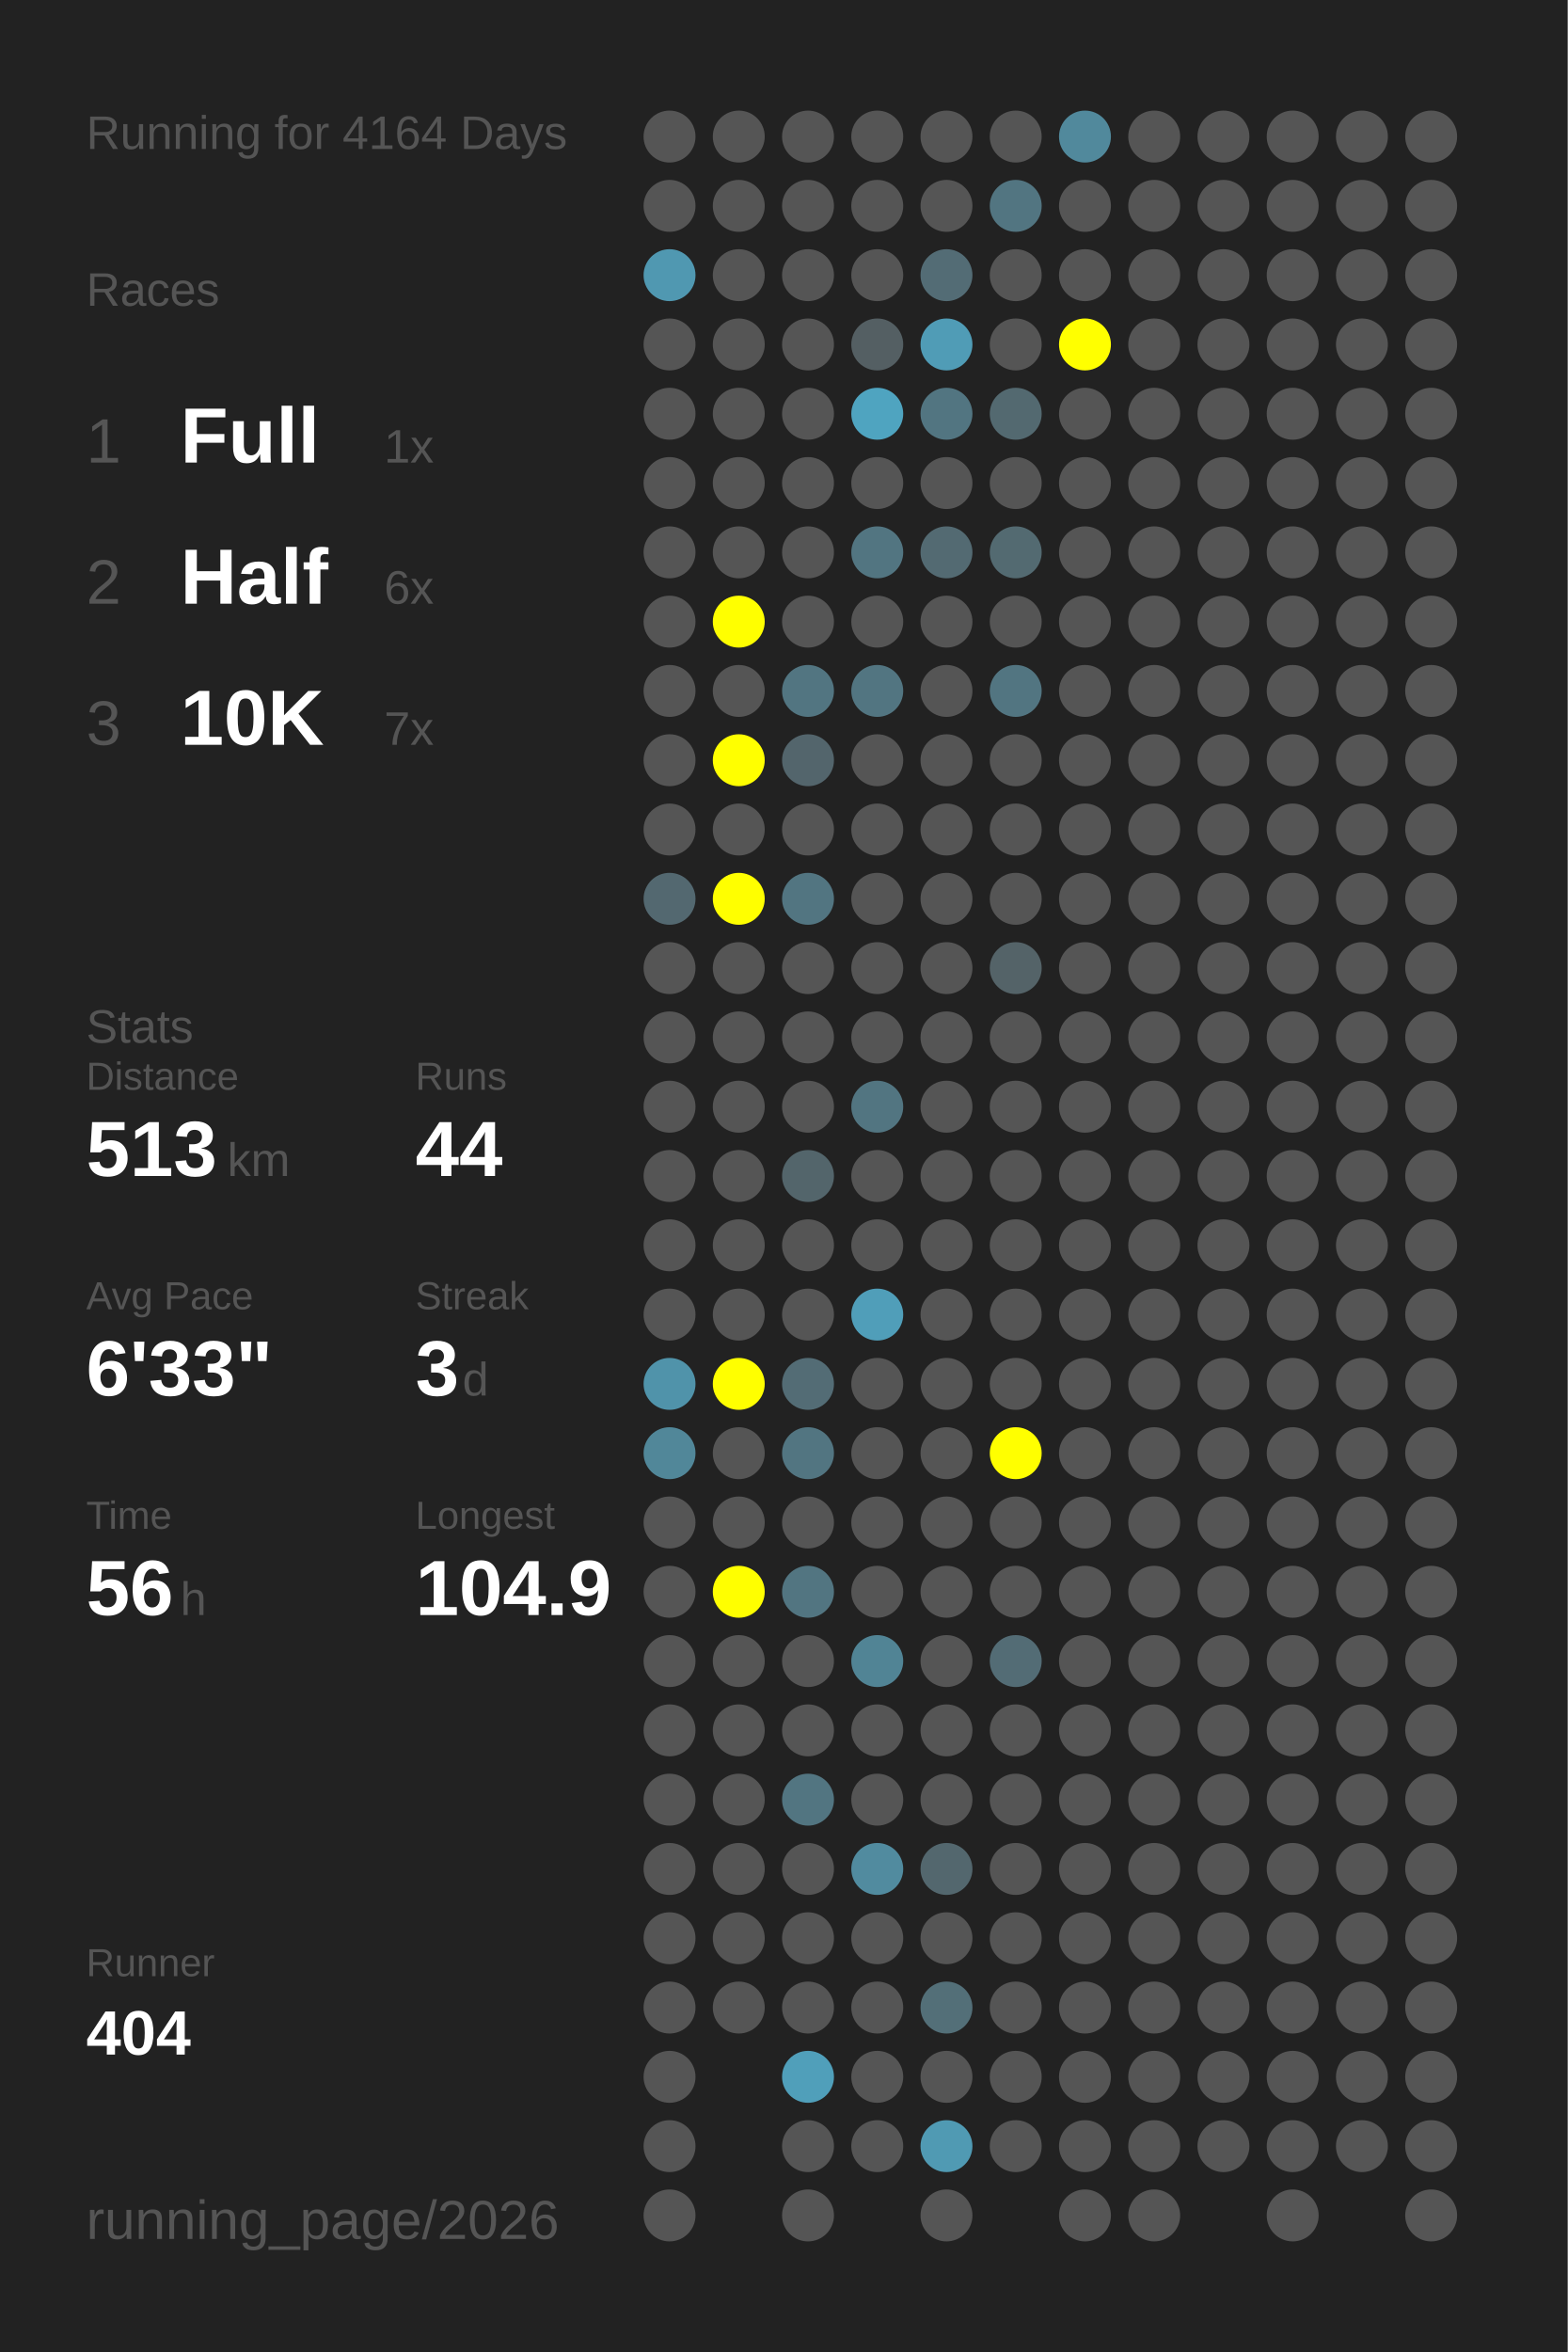
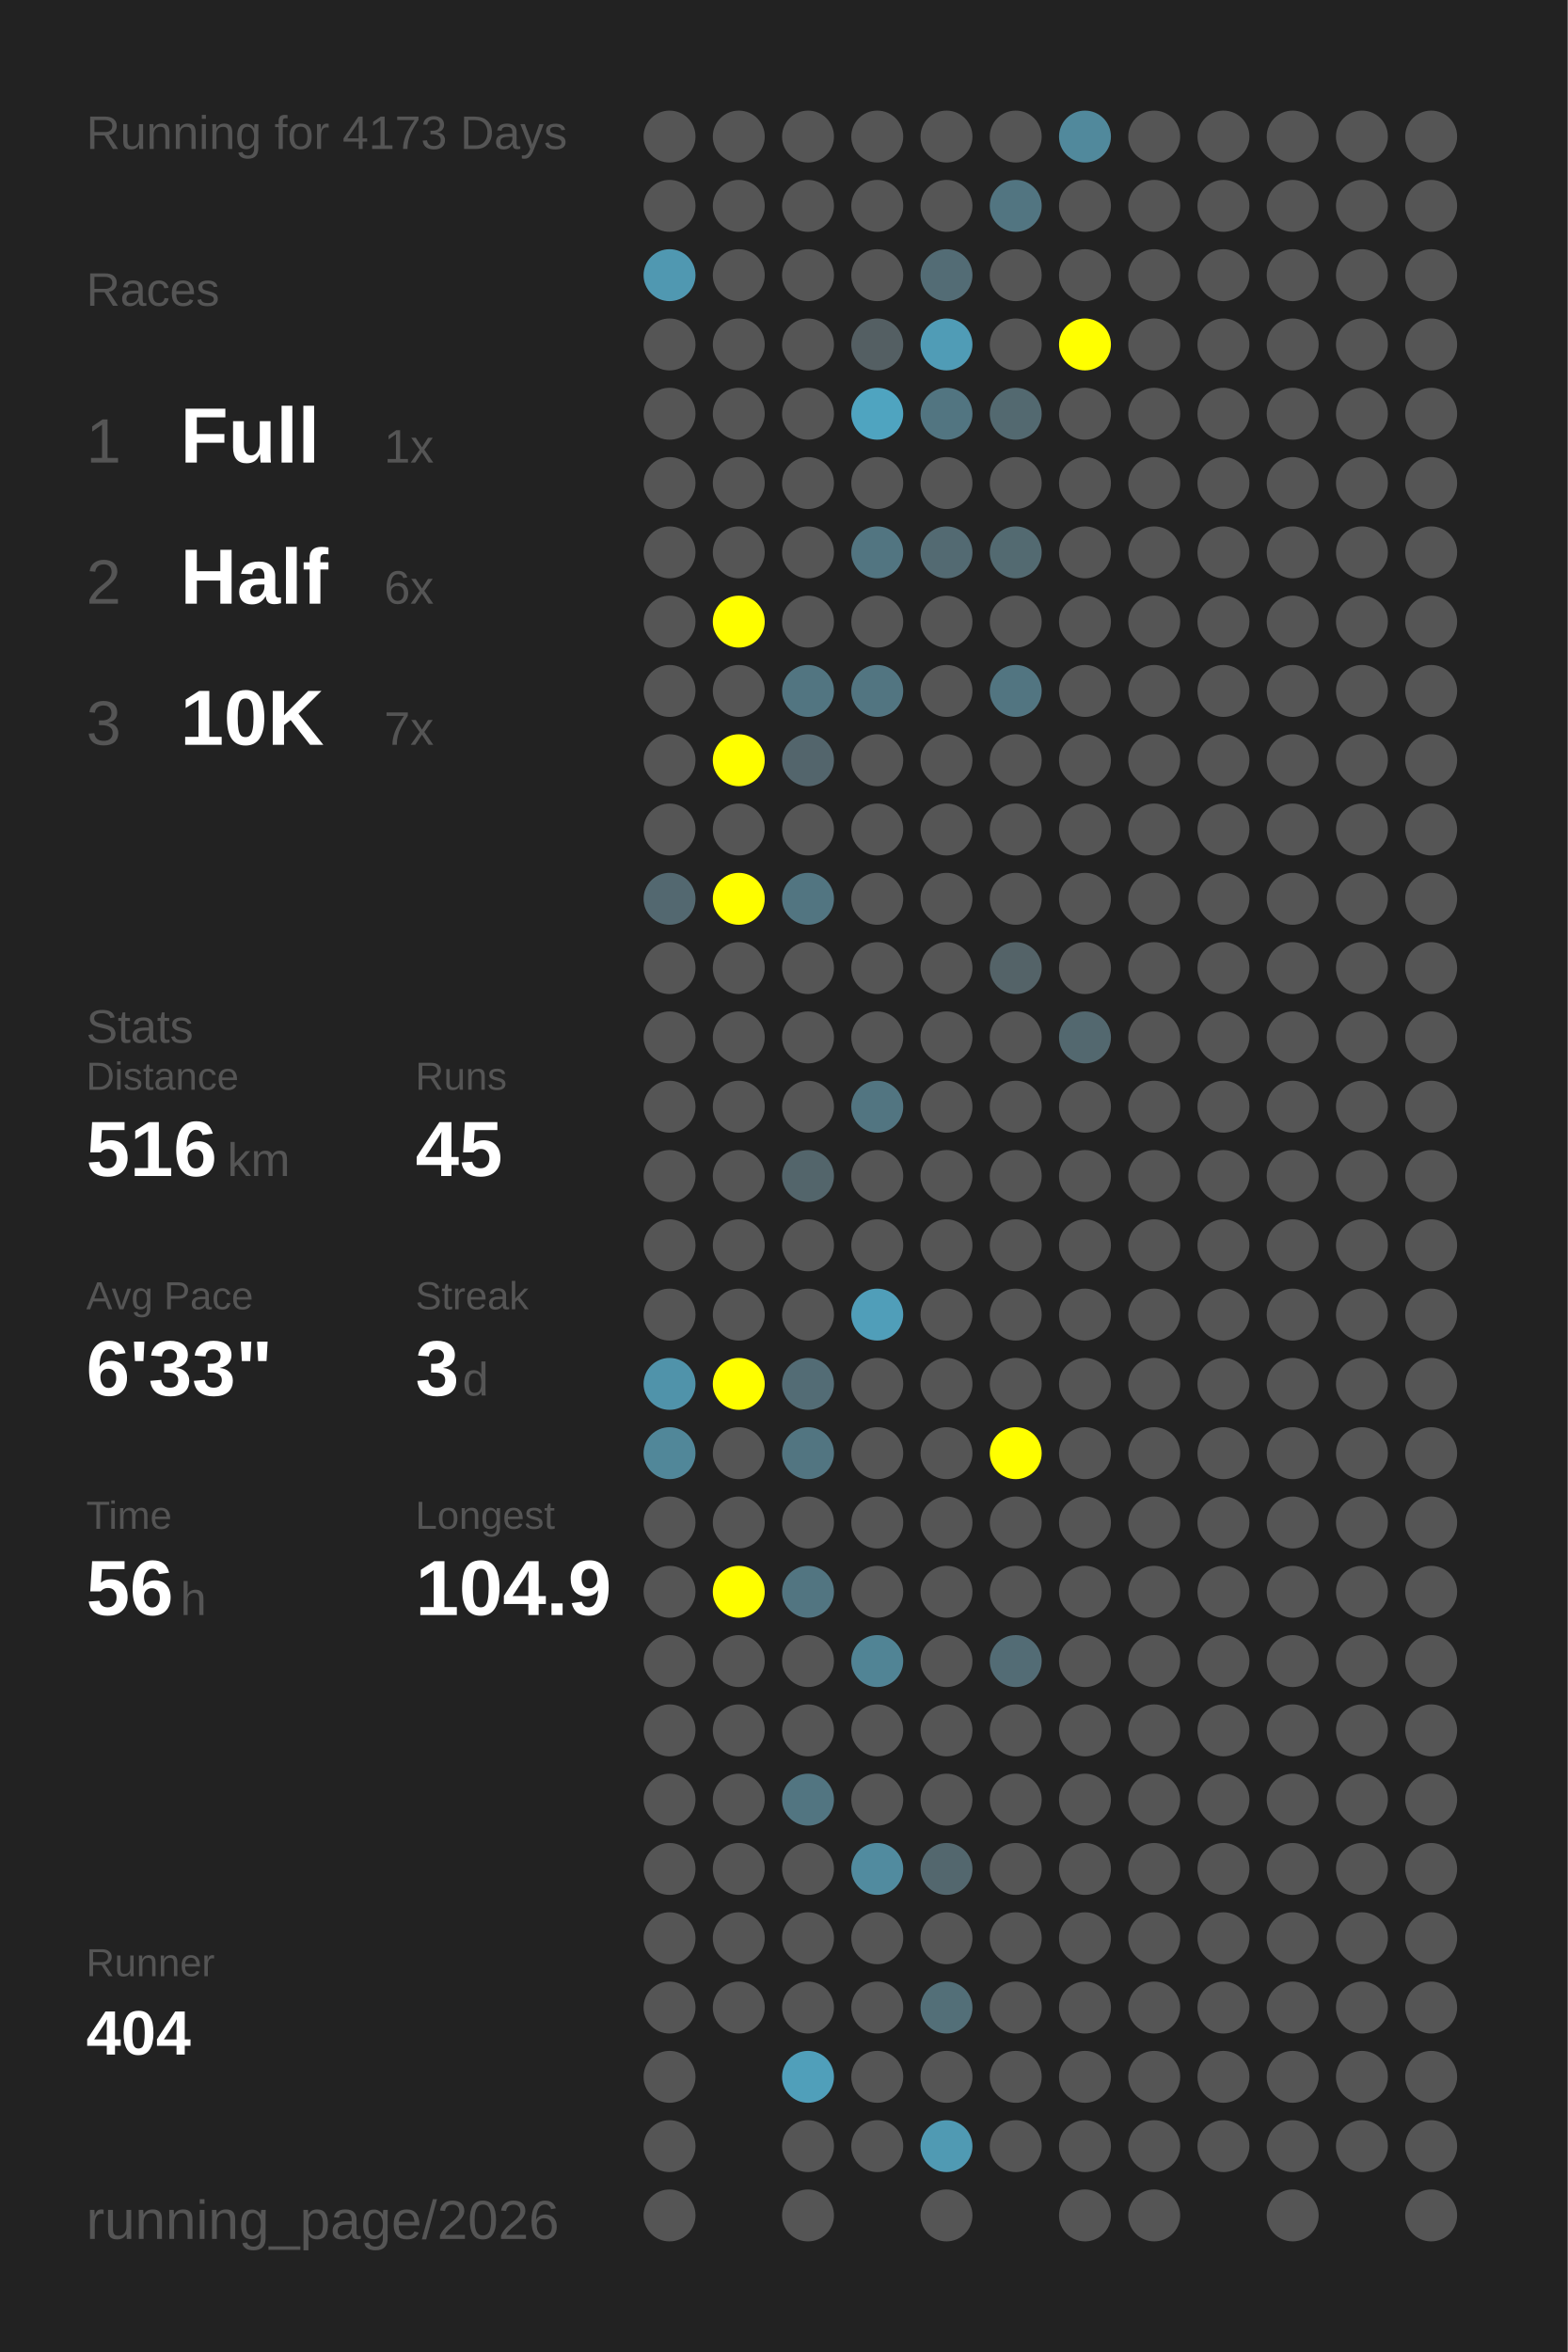
<svg xmlns="http://www.w3.org/2000/svg" baseProfile="full" height="300mm" version="1.1" viewBox="0,0,200,300" width="200mm">
  <defs />
  <rect fill="#222222" height="300" width="200" x="0" y="0" />
-   <text fill="#555555" style="font-size:6px; font-family:Arial;" x="11" y="19">Running for 4164 Days</text>
+   <text fill="#555555" style="font-size:6px; font-family:Arial;" x="11" y="19">Running for 4173 Days</text>
  <text fill="#555555" style="font-size:6px; font-family:Arial;" x="11" y="39">Races</text>
  <text fill="#555555" style="font-size:8px; font-family:Arial;" x="11" y="59">1</text>
  <text fill="#FFFFFF" style="font-size:10px; font-family:Arial; font-weight:bold;" x="23" y="59">Full</text>
  <text fill="#555555" style="font-size:6px; font-family:Arial;" x="49" y="59">1x</text>
  <text fill="#555555" style="font-size:8px; font-family:Arial;" x="11" y="77">2</text>
  <text fill="#FFFFFF" style="font-size:10px; font-family:Arial; font-weight:bold;" x="23" y="77">Half</text>
  <text fill="#555555" style="font-size:6px; font-family:Arial;" x="49" y="77">6x</text>
  <text fill="#555555" style="font-size:8px; font-family:Arial;" x="11" y="95">3</text>
  <text fill="#FFFFFF" style="font-size:10px; font-family:Arial; font-weight:bold;" x="23" y="95">10K</text>
  <text fill="#555555" style="font-size:6px; font-family:Arial;" x="49" y="95">7x</text>
  <text fill="#555555" style="font-size:6px; font-family:Arial;" x="11" y="133">Stats</text>
  <text fill="#555555" style="font-size:5px; font-family:Arial;" x="11" y="139">Distance</text>
-   <text fill="#FFFFFF" style="font-size:10px; font-family:Arial; font-weight:bold;" x="11" y="150">513</text>
+   <text fill="#FFFFFF" style="font-size:10px; font-family:Arial; font-weight:bold;" x="11" y="150">516</text>
  <text fill="#555555" style="font-size:6px; font-family:Arial;" x="29" y="150">km</text>
  <text fill="#555555" style="font-size:5px; font-family:Arial;" x="53" y="139">Runs</text>
-   <text fill="#FFFFFF" style="font-size:10px; font-family:Arial; font-weight:bold;" x="53" y="150">44</text>
+   <text fill="#FFFFFF" style="font-size:10px; font-family:Arial; font-weight:bold;" x="53" y="150">45</text>
  <text fill="#555555" style="font-size:5px; font-family:Arial;" x="11" y="167">Avg Pace</text>
  <text fill="#FFFFFF" style="font-size:10px; font-family:Arial; font-weight:bold;" x="11" y="178">6'33"</text>
  <text fill="#555555" style="font-size:5px; font-family:Arial;" x="53" y="167">Streak</text>
  <text fill="#FFFFFF" style="font-size:10px; font-family:Arial; font-weight:bold;" x="53" y="178">3</text>
  <text fill="#555555" style="font-size:6px; font-family:Arial;" x="59" y="178">d</text>
  <text fill="#555555" style="font-size:5px; font-family:Arial;" x="11" y="195">Time</text>
  <text fill="#FFFFFF" style="font-size:10px; font-family:Arial; font-weight:bold;" x="11" y="206">56</text>
  <text fill="#555555" style="font-size:6px; font-family:Arial;" x="23" y="206">h</text>
  <text fill="#555555" style="font-size:5px; font-family:Arial;" x="53" y="195">Longest</text>
  <text fill="#FFFFFF" style="font-size:10px; font-family:Arial; font-weight:bold;" x="53" y="206">104.9</text>
  <text fill="#555555" style="font-size:5px; font-family:Arial;" x="11" y="252.065">Runner</text>
  <text fill="#FFFFFF" style="font-size:8px; font-family:Arial; font-weight:bold;" x="11" y="262.065">404</text>
  <text fill="#555555" style="font-size:7px; font-family:Arial;" x="11" y="285.581">running_page/2026</text>
  <circle cx="85.417" cy="17.419" fill="#555555" r="3.312" />
  <circle cx="85.417" cy="26.258" fill="#555555" r="3.312" />
  <circle cx="85.417" cy="35.097" fill="#5098b1" r="3.312" />
  <circle cx="85.417" cy="43.935" fill="#555555" r="3.312" />
  <circle cx="85.417" cy="52.774" fill="#555555" r="3.312" />
  <circle cx="85.417" cy="61.613" fill="#555555" r="3.312" />
  <circle cx="85.417" cy="70.452" fill="#555555" r="3.312" />
  <circle cx="85.417" cy="79.29" fill="#555555" r="3.312" />
  <circle cx="85.417" cy="88.129" fill="#555555" r="3.312" />
  <circle cx="85.417" cy="96.968" fill="#555555" r="3.312" />
  <circle cx="85.417" cy="105.806" fill="#555555" r="3.312" />
  <circle cx="85.417" cy="114.645" fill="#536870" r="3.312" />
  <circle cx="85.417" cy="123.484" fill="#555555" r="3.312" />
  <circle cx="85.417" cy="132.323" fill="#555555" r="3.312" />
  <circle cx="85.417" cy="141.161" fill="#555555" r="3.312" />
  <circle cx="85.417" cy="150" fill="#555555" r="3.312" />
  <circle cx="85.417" cy="158.839" fill="#555555" r="3.312" />
  <circle cx="85.417" cy="167.677" fill="#555555" r="3.312" />
  <circle cx="85.417" cy="176.516" fill="#5093aa" r="3.312" />
  <circle cx="85.417" cy="185.355" fill="#518799" r="3.312" />
  <circle cx="85.417" cy="194.194" fill="#555555" r="3.312" />
  <circle cx="85.417" cy="203.032" fill="#555555" r="3.312" />
  <circle cx="85.417" cy="211.871" fill="#555555" r="3.312" />
  <circle cx="85.417" cy="220.71" fill="#555555" r="3.312" />
  <circle cx="85.417" cy="229.548" fill="#555555" r="3.312" />
  <circle cx="85.417" cy="238.387" fill="#555555" r="3.312" />
  <circle cx="85.417" cy="247.226" fill="#555555" r="3.312" />
  <circle cx="85.417" cy="256.065" fill="#555555" r="3.312" />
  <circle cx="85.417" cy="264.903" fill="#555555" r="3.312" />
  <circle cx="85.417" cy="273.742" fill="#555555" r="3.312" />
  <circle cx="85.417" cy="282.581" fill="#555555" r="3.312" />
  <circle cx="94.25" cy="17.419" fill="#555555" r="3.312" />
  <circle cx="94.25" cy="26.258" fill="#555555" r="3.312" />
  <circle cx="94.25" cy="35.097" fill="#555555" r="3.312" />
  <circle cx="94.25" cy="43.935" fill="#555555" r="3.312" />
  <circle cx="94.25" cy="52.774" fill="#555555" r="3.312" />
  <circle cx="94.25" cy="61.613" fill="#555555" r="3.312" />
  <circle cx="94.25" cy="70.452" fill="#555555" r="3.312" />
  <circle cx="94.25" cy="79.29" fill="#FFFF00" r="3.312" />
  <circle cx="94.25" cy="88.129" fill="#555555" r="3.312" />
  <circle cx="94.25" cy="96.968" fill="#FFFF00" r="3.312" />
  <circle cx="94.25" cy="105.806" fill="#555555" r="3.312" />
  <circle cx="94.25" cy="114.645" fill="#FFFF00" r="3.312" />
  <circle cx="94.25" cy="123.484" fill="#555555" r="3.312" />
  <circle cx="94.25" cy="132.323" fill="#555555" r="3.312" />
  <circle cx="94.25" cy="141.161" fill="#555555" r="3.312" />
  <circle cx="94.25" cy="150" fill="#555555" r="3.312" />
  <circle cx="94.25" cy="158.839" fill="#555555" r="3.312" />
  <circle cx="94.25" cy="167.677" fill="#555555" r="3.312" />
  <circle cx="94.25" cy="176.516" fill="#FFFF00" r="3.312" />
  <circle cx="94.25" cy="185.355" fill="#555555" r="3.312" />
  <circle cx="94.25" cy="194.194" fill="#555555" r="3.312" />
  <circle cx="94.25" cy="203.032" fill="#FFFF00" r="3.312" />
  <circle cx="94.25" cy="211.871" fill="#555555" r="3.312" />
  <circle cx="94.25" cy="220.71" fill="#555555" r="3.312" />
  <circle cx="94.25" cy="229.548" fill="#555555" r="3.312" />
  <circle cx="94.25" cy="238.387" fill="#555555" r="3.312" />
  <circle cx="94.25" cy="247.226" fill="#555555" r="3.312" />
  <circle cx="94.25" cy="256.065" fill="#555555" r="3.312" />
  <circle cx="103.083" cy="17.419" fill="#555555" r="3.312" />
  <circle cx="103.083" cy="26.258" fill="#555555" r="3.312" />
  <circle cx="103.083" cy="35.097" fill="#555555" r="3.312" />
  <circle cx="103.083" cy="43.935" fill="#555555" r="3.312" />
  <circle cx="103.083" cy="52.774" fill="#555555" r="3.312" />
  <circle cx="103.083" cy="61.613" fill="#555555" r="3.312" />
  <circle cx="103.083" cy="70.452" fill="#555555" r="3.312" />
  <circle cx="103.083" cy="79.29" fill="#555555" r="3.312" />
  <circle cx="103.083" cy="88.129" fill="#527581" r="3.312" />
  <circle cx="103.083" cy="96.968" fill="#53656c" r="3.312" />
  <circle cx="103.083" cy="105.806" fill="#555555" r="3.312" />
  <circle cx="103.083" cy="114.645" fill="#527581" r="3.312" />
  <circle cx="103.083" cy="123.484" fill="#555555" r="3.312" />
  <circle cx="103.083" cy="132.323" fill="#555555" r="3.312" />
  <circle cx="103.083" cy="141.161" fill="#555555" r="3.312" />
  <circle cx="103.083" cy="150" fill="#53656b" r="3.312" />
  <circle cx="103.083" cy="158.839" fill="#555555" r="3.312" />
  <circle cx="103.083" cy="167.677" fill="#555555" r="3.312" />
  <circle cx="103.083" cy="176.516" fill="#536c75" r="3.312" />
  <circle cx="103.083" cy="185.355" fill="#527581" r="3.312" />
  <circle cx="103.083" cy="194.194" fill="#555555" r="3.312" />
  <circle cx="103.083" cy="203.032" fill="#527581" r="3.312" />
  <circle cx="103.083" cy="211.871" fill="#555555" r="3.312" />
  <circle cx="103.083" cy="220.71" fill="#555555" r="3.312" />
  <circle cx="103.083" cy="229.548" fill="#527581" r="3.312" />
  <circle cx="103.083" cy="238.387" fill="#555555" r="3.312" />
  <circle cx="103.083" cy="247.226" fill="#555555" r="3.312" />
  <circle cx="103.083" cy="256.065" fill="#555555" r="3.312" />
  <circle cx="103.083" cy="264.903" fill="#509fba" r="3.312" />
  <circle cx="103.083" cy="273.742" fill="#555555" r="3.312" />
  <circle cx="103.083" cy="282.581" fill="#555555" r="3.312" />
  <circle cx="111.917" cy="17.419" fill="#555555" r="3.312" />
  <circle cx="111.917" cy="26.258" fill="#555555" r="3.312" />
  <circle cx="111.917" cy="35.097" fill="#555555" r="3.312" />
  <circle cx="111.917" cy="43.935" fill="#545f63" r="3.312" />
  <circle cx="111.917" cy="52.774" fill="#4fa4c0" r="3.312" />
  <circle cx="111.917" cy="61.613" fill="#555555" r="3.312" />
  <circle cx="111.917" cy="70.452" fill="#527581" r="3.312" />
  <circle cx="111.917" cy="79.29" fill="#555555" r="3.312" />
  <circle cx="111.917" cy="88.129" fill="#527581" r="3.312" />
  <circle cx="111.917" cy="96.968" fill="#555555" r="3.312" />
  <circle cx="111.917" cy="105.806" fill="#555555" r="3.312" />
  <circle cx="111.917" cy="114.645" fill="#555555" r="3.312" />
  <circle cx="111.917" cy="123.484" fill="#555555" r="3.312" />
  <circle cx="111.917" cy="132.323" fill="#555555" r="3.312" />
  <circle cx="111.917" cy="141.161" fill="#527581" r="3.312" />
  <circle cx="111.917" cy="150" fill="#555555" r="3.312" />
  <circle cx="111.917" cy="158.839" fill="#555555" r="3.312" />
  <circle cx="111.917" cy="167.677" fill="#509eb9" r="3.312" />
  <circle cx="111.917" cy="176.516" fill="#555555" r="3.312" />
  <circle cx="111.917" cy="185.355" fill="#555555" r="3.312" />
  <circle cx="111.917" cy="194.194" fill="#555555" r="3.312" />
  <circle cx="111.917" cy="203.032" fill="#555555" r="3.312" />
  <circle cx="111.917" cy="211.871" fill="#518495" r="3.312" />
  <circle cx="111.917" cy="220.71" fill="#555555" r="3.312" />
  <circle cx="111.917" cy="229.548" fill="#555555" r="3.312" />
  <circle cx="111.917" cy="238.387" fill="#518b9f" r="3.312" />
  <circle cx="111.917" cy="247.226" fill="#555555" r="3.312" />
  <circle cx="111.917" cy="256.065" fill="#555555" r="3.312" />
  <circle cx="111.917" cy="264.903" fill="#555555" r="3.312" />
  <circle cx="111.917" cy="273.742" fill="#555555" r="3.312" />
  <circle cx="120.75" cy="17.419" fill="#555555" r="3.312" />
  <circle cx="120.75" cy="26.258" fill="#555555" r="3.312" />
  <circle cx="120.75" cy="35.097" fill="#536c75" r="3.312" />
  <circle cx="120.75" cy="43.935" fill="#509cb6" r="3.312" />
  <circle cx="120.75" cy="52.774" fill="#527581" r="3.312" />
  <circle cx="120.75" cy="61.613" fill="#555555" r="3.312" />
  <circle cx="120.75" cy="70.452" fill="#536a72" r="3.312" />
  <circle cx="120.75" cy="79.29" fill="#555555" r="3.312" />
  <circle cx="120.75" cy="88.129" fill="#555555" r="3.312" />
  <circle cx="120.75" cy="96.968" fill="#555555" r="3.312" />
  <circle cx="120.75" cy="105.806" fill="#555555" r="3.312" />
  <circle cx="120.75" cy="114.645" fill="#555555" r="3.312" />
  <circle cx="120.75" cy="123.484" fill="#555555" r="3.312" />
  <circle cx="120.75" cy="132.323" fill="#555555" r="3.312" />
  <circle cx="120.75" cy="141.161" fill="#555555" r="3.312" />
  <circle cx="120.75" cy="150" fill="#555555" r="3.312" />
  <circle cx="120.75" cy="158.839" fill="#555555" r="3.312" />
  <circle cx="120.75" cy="167.677" fill="#555555" r="3.312" />
  <circle cx="120.75" cy="176.516" fill="#555555" r="3.312" />
  <circle cx="120.75" cy="185.355" fill="#555555" r="3.312" />
  <circle cx="120.75" cy="194.194" fill="#555555" r="3.312" />
  <circle cx="120.75" cy="203.032" fill="#555555" r="3.312" />
  <circle cx="120.75" cy="211.871" fill="#555555" r="3.312" />
  <circle cx="120.75" cy="220.71" fill="#555555" r="3.312" />
  <circle cx="120.75" cy="229.548" fill="#555555" r="3.312" />
  <circle cx="120.75" cy="238.387" fill="#53676e" r="3.312" />
  <circle cx="120.75" cy="247.226" fill="#555555" r="3.312" />
  <circle cx="120.75" cy="256.065" fill="#536f78" r="3.312" />
  <circle cx="120.75" cy="264.903" fill="#555555" r="3.312" />
  <circle cx="120.75" cy="273.742" fill="#509ab3" r="3.312" />
  <circle cx="120.75" cy="282.581" fill="#555555" r="3.312" />
  <circle cx="129.583" cy="17.419" fill="#555555" r="3.312" />
  <circle cx="129.583" cy="26.258" fill="#527581" r="3.312" />
  <circle cx="129.583" cy="35.097" fill="#555555" r="3.312" />
  <circle cx="129.583" cy="43.935" fill="#555555" r="3.312" />
  <circle cx="129.583" cy="52.774" fill="#536970" r="3.312" />
  <circle cx="129.583" cy="61.613" fill="#555555" r="3.312" />
  <circle cx="129.583" cy="70.452" fill="#536a71" r="3.312" />
  <circle cx="129.583" cy="79.29" fill="#555555" r="3.312" />
  <circle cx="129.583" cy="88.129" fill="#527581" r="3.312" />
  <circle cx="129.583" cy="96.968" fill="#555555" r="3.312" />
  <circle cx="129.583" cy="105.806" fill="#555555" r="3.312" />
  <circle cx="129.583" cy="114.645" fill="#555555" r="3.312" />
  <circle cx="129.583" cy="123.484" fill="#546368" r="3.312" />
  <circle cx="129.583" cy="132.323" fill="#555555" r="3.312" />
  <circle cx="129.583" cy="141.161" fill="#555555" r="3.312" />
  <circle cx="129.583" cy="150" fill="#555555" r="3.312" />
  <circle cx="129.583" cy="158.839" fill="#555555" r="3.312" />
  <circle cx="129.583" cy="167.677" fill="#555555" r="3.312" />
  <circle cx="129.583" cy="176.516" fill="#555555" r="3.312" />
  <circle cx="129.583" cy="185.355" fill="#FFFF00" r="3.312" />
  <circle cx="129.583" cy="194.194" fill="#555555" r="3.312" />
  <circle cx="129.583" cy="203.032" fill="#555555" r="3.312" />
  <circle cx="129.583" cy="211.871" fill="#536c75" r="3.312" />
  <circle cx="129.583" cy="220.71" fill="#555555" r="3.312" />
  <circle cx="129.583" cy="229.548" fill="#555555" r="3.312" />
  <circle cx="129.583" cy="238.387" fill="#555555" r="3.312" />
  <circle cx="129.583" cy="247.226" fill="#555555" r="3.312" />
  <circle cx="129.583" cy="256.065" fill="#555555" r="3.312" />
  <circle cx="129.583" cy="264.903" fill="#555555" r="3.312" />
  <circle cx="129.583" cy="273.742" fill="#555555" r="3.312" />
  <circle cx="138.417" cy="17.419" fill="#51899c" r="3.312" />
  <circle cx="138.417" cy="26.258" fill="#555555" r="3.312" />
  <circle cx="138.417" cy="35.097" fill="#555555" r="3.312" />
  <circle cx="138.417" cy="43.935" fill="#FFFF00" r="3.312" />
  <circle cx="138.417" cy="52.774" fill="#555555" r="3.312" />
  <circle cx="138.417" cy="61.613" fill="#555555" r="3.312" />
  <circle cx="138.417" cy="70.452" fill="#555555" r="3.312" />
  <circle cx="138.417" cy="79.29" fill="#555555" r="3.312" />
  <circle cx="138.417" cy="88.129" fill="#555555" r="3.312" />
  <circle cx="138.417" cy="96.968" fill="#555555" r="3.312" />
  <circle cx="138.417" cy="105.806" fill="#555555" r="3.312" />
  <circle cx="138.417" cy="114.645" fill="#555555" r="3.312" />
  <circle cx="138.417" cy="123.484" fill="#555555" r="3.312" />
-   <circle cx="138.417" cy="132.323" fill="#555555" r="3.312" />
+   <circle cx="138.417" cy="132.323" fill="#53686f" r="3.312" />
  <circle cx="138.417" cy="141.161" fill="#555555" r="3.312" />
  <circle cx="138.417" cy="150" fill="#555555" r="3.312" />
  <circle cx="138.417" cy="158.839" fill="#555555" r="3.312" />
  <circle cx="138.417" cy="167.677" fill="#555555" r="3.312" />
  <circle cx="138.417" cy="176.516" fill="#555555" r="3.312" />
  <circle cx="138.417" cy="185.355" fill="#555555" r="3.312" />
  <circle cx="138.417" cy="194.194" fill="#555555" r="3.312" />
  <circle cx="138.417" cy="203.032" fill="#555555" r="3.312" />
  <circle cx="138.417" cy="211.871" fill="#555555" r="3.312" />
  <circle cx="138.417" cy="220.71" fill="#555555" r="3.312" />
  <circle cx="138.417" cy="229.548" fill="#555555" r="3.312" />
  <circle cx="138.417" cy="238.387" fill="#555555" r="3.312" />
  <circle cx="138.417" cy="247.226" fill="#555555" r="3.312" />
  <circle cx="138.417" cy="256.065" fill="#555555" r="3.312" />
  <circle cx="138.417" cy="264.903" fill="#555555" r="3.312" />
  <circle cx="138.417" cy="273.742" fill="#555555" r="3.312" />
  <circle cx="138.417" cy="282.581" fill="#555555" r="3.312" />
  <circle cx="147.25" cy="17.419" fill="#555555" r="3.312" />
  <circle cx="147.25" cy="26.258" fill="#555555" r="3.312" />
  <circle cx="147.25" cy="35.097" fill="#555555" r="3.312" />
  <circle cx="147.25" cy="43.935" fill="#555555" r="3.312" />
  <circle cx="147.25" cy="52.774" fill="#555555" r="3.312" />
  <circle cx="147.25" cy="61.613" fill="#555555" r="3.312" />
  <circle cx="147.25" cy="70.452" fill="#555555" r="3.312" />
  <circle cx="147.25" cy="79.29" fill="#555555" r="3.312" />
  <circle cx="147.25" cy="88.129" fill="#555555" r="3.312" />
  <circle cx="147.25" cy="96.968" fill="#555555" r="3.312" />
  <circle cx="147.25" cy="105.806" fill="#555555" r="3.312" />
  <circle cx="147.25" cy="114.645" fill="#555555" r="3.312" />
  <circle cx="147.25" cy="123.484" fill="#555555" r="3.312" />
  <circle cx="147.25" cy="132.323" fill="#555555" r="3.312" />
  <circle cx="147.25" cy="141.161" fill="#555555" r="3.312" />
  <circle cx="147.25" cy="150" fill="#555555" r="3.312" />
  <circle cx="147.25" cy="158.839" fill="#555555" r="3.312" />
  <circle cx="147.25" cy="167.677" fill="#555555" r="3.312" />
  <circle cx="147.25" cy="176.516" fill="#555555" r="3.312" />
  <circle cx="147.25" cy="185.355" fill="#555555" r="3.312" />
  <circle cx="147.25" cy="194.194" fill="#555555" r="3.312" />
  <circle cx="147.25" cy="203.032" fill="#555555" r="3.312" />
  <circle cx="147.25" cy="211.871" fill="#555555" r="3.312" />
  <circle cx="147.25" cy="220.71" fill="#555555" r="3.312" />
  <circle cx="147.25" cy="229.548" fill="#555555" r="3.312" />
  <circle cx="147.25" cy="238.387" fill="#555555" r="3.312" />
  <circle cx="147.25" cy="247.226" fill="#555555" r="3.312" />
  <circle cx="147.25" cy="256.065" fill="#555555" r="3.312" />
  <circle cx="147.25" cy="264.903" fill="#555555" r="3.312" />
  <circle cx="147.25" cy="273.742" fill="#555555" r="3.312" />
  <circle cx="147.25" cy="282.581" fill="#555555" r="3.312" />
  <circle cx="156.083" cy="17.419" fill="#555555" r="3.312" />
  <circle cx="156.083" cy="26.258" fill="#555555" r="3.312" />
  <circle cx="156.083" cy="35.097" fill="#555555" r="3.312" />
  <circle cx="156.083" cy="43.935" fill="#555555" r="3.312" />
  <circle cx="156.083" cy="52.774" fill="#555555" r="3.312" />
  <circle cx="156.083" cy="61.613" fill="#555555" r="3.312" />
  <circle cx="156.083" cy="70.452" fill="#555555" r="3.312" />
  <circle cx="156.083" cy="79.29" fill="#555555" r="3.312" />
  <circle cx="156.083" cy="88.129" fill="#555555" r="3.312" />
  <circle cx="156.083" cy="96.968" fill="#555555" r="3.312" />
  <circle cx="156.083" cy="105.806" fill="#555555" r="3.312" />
  <circle cx="156.083" cy="114.645" fill="#555555" r="3.312" />
  <circle cx="156.083" cy="123.484" fill="#555555" r="3.312" />
  <circle cx="156.083" cy="132.323" fill="#555555" r="3.312" />
  <circle cx="156.083" cy="141.161" fill="#555555" r="3.312" />
  <circle cx="156.083" cy="150" fill="#555555" r="3.312" />
  <circle cx="156.083" cy="158.839" fill="#555555" r="3.312" />
  <circle cx="156.083" cy="167.677" fill="#555555" r="3.312" />
  <circle cx="156.083" cy="176.516" fill="#555555" r="3.312" />
  <circle cx="156.083" cy="185.355" fill="#555555" r="3.312" />
  <circle cx="156.083" cy="194.194" fill="#555555" r="3.312" />
  <circle cx="156.083" cy="203.032" fill="#555555" r="3.312" />
  <circle cx="156.083" cy="211.871" fill="#555555" r="3.312" />
  <circle cx="156.083" cy="220.71" fill="#555555" r="3.312" />
  <circle cx="156.083" cy="229.548" fill="#555555" r="3.312" />
  <circle cx="156.083" cy="238.387" fill="#555555" r="3.312" />
  <circle cx="156.083" cy="247.226" fill="#555555" r="3.312" />
  <circle cx="156.083" cy="256.065" fill="#555555" r="3.312" />
  <circle cx="156.083" cy="264.903" fill="#555555" r="3.312" />
  <circle cx="156.083" cy="273.742" fill="#555555" r="3.312" />
  <circle cx="164.917" cy="17.419" fill="#555555" r="3.312" />
  <circle cx="164.917" cy="26.258" fill="#555555" r="3.312" />
  <circle cx="164.917" cy="35.097" fill="#555555" r="3.312" />
  <circle cx="164.917" cy="43.935" fill="#555555" r="3.312" />
  <circle cx="164.917" cy="52.774" fill="#555555" r="3.312" />
  <circle cx="164.917" cy="61.613" fill="#555555" r="3.312" />
  <circle cx="164.917" cy="70.452" fill="#555555" r="3.312" />
  <circle cx="164.917" cy="79.29" fill="#555555" r="3.312" />
  <circle cx="164.917" cy="88.129" fill="#555555" r="3.312" />
  <circle cx="164.917" cy="96.968" fill="#555555" r="3.312" />
  <circle cx="164.917" cy="105.806" fill="#555555" r="3.312" />
  <circle cx="164.917" cy="114.645" fill="#555555" r="3.312" />
  <circle cx="164.917" cy="123.484" fill="#555555" r="3.312" />
  <circle cx="164.917" cy="132.323" fill="#555555" r="3.312" />
  <circle cx="164.917" cy="141.161" fill="#555555" r="3.312" />
  <circle cx="164.917" cy="150" fill="#555555" r="3.312" />
  <circle cx="164.917" cy="158.839" fill="#555555" r="3.312" />
  <circle cx="164.917" cy="167.677" fill="#555555" r="3.312" />
  <circle cx="164.917" cy="176.516" fill="#555555" r="3.312" />
  <circle cx="164.917" cy="185.355" fill="#555555" r="3.312" />
  <circle cx="164.917" cy="194.194" fill="#555555" r="3.312" />
  <circle cx="164.917" cy="203.032" fill="#555555" r="3.312" />
  <circle cx="164.917" cy="211.871" fill="#555555" r="3.312" />
  <circle cx="164.917" cy="220.71" fill="#555555" r="3.312" />
  <circle cx="164.917" cy="229.548" fill="#555555" r="3.312" />
  <circle cx="164.917" cy="238.387" fill="#555555" r="3.312" />
  <circle cx="164.917" cy="247.226" fill="#555555" r="3.312" />
  <circle cx="164.917" cy="256.065" fill="#555555" r="3.312" />
  <circle cx="164.917" cy="264.903" fill="#555555" r="3.312" />
  <circle cx="164.917" cy="273.742" fill="#555555" r="3.312" />
  <circle cx="164.917" cy="282.581" fill="#555555" r="3.312" />
  <circle cx="173.75" cy="17.419" fill="#555555" r="3.312" />
  <circle cx="173.75" cy="26.258" fill="#555555" r="3.312" />
  <circle cx="173.75" cy="35.097" fill="#555555" r="3.312" />
  <circle cx="173.75" cy="43.935" fill="#555555" r="3.312" />
  <circle cx="173.75" cy="52.774" fill="#555555" r="3.312" />
  <circle cx="173.75" cy="61.613" fill="#555555" r="3.312" />
  <circle cx="173.75" cy="70.452" fill="#555555" r="3.312" />
  <circle cx="173.75" cy="79.29" fill="#555555" r="3.312" />
  <circle cx="173.75" cy="88.129" fill="#555555" r="3.312" />
  <circle cx="173.75" cy="96.968" fill="#555555" r="3.312" />
  <circle cx="173.75" cy="105.806" fill="#555555" r="3.312" />
  <circle cx="173.75" cy="114.645" fill="#555555" r="3.312" />
  <circle cx="173.75" cy="123.484" fill="#555555" r="3.312" />
  <circle cx="173.75" cy="132.323" fill="#555555" r="3.312" />
  <circle cx="173.75" cy="141.161" fill="#555555" r="3.312" />
  <circle cx="173.75" cy="150" fill="#555555" r="3.312" />
  <circle cx="173.75" cy="158.839" fill="#555555" r="3.312" />
  <circle cx="173.75" cy="167.677" fill="#555555" r="3.312" />
  <circle cx="173.75" cy="176.516" fill="#555555" r="3.312" />
  <circle cx="173.75" cy="185.355" fill="#555555" r="3.312" />
  <circle cx="173.75" cy="194.194" fill="#555555" r="3.312" />
  <circle cx="173.75" cy="203.032" fill="#555555" r="3.312" />
  <circle cx="173.75" cy="211.871" fill="#555555" r="3.312" />
  <circle cx="173.75" cy="220.71" fill="#555555" r="3.312" />
  <circle cx="173.75" cy="229.548" fill="#555555" r="3.312" />
  <circle cx="173.75" cy="238.387" fill="#555555" r="3.312" />
  <circle cx="173.75" cy="247.226" fill="#555555" r="3.312" />
  <circle cx="173.75" cy="256.065" fill="#555555" r="3.312" />
  <circle cx="173.75" cy="264.903" fill="#555555" r="3.312" />
  <circle cx="173.75" cy="273.742" fill="#555555" r="3.312" />
  <circle cx="182.583" cy="17.419" fill="#555555" r="3.312" />
  <circle cx="182.583" cy="26.258" fill="#555555" r="3.312" />
  <circle cx="182.583" cy="35.097" fill="#555555" r="3.312" />
  <circle cx="182.583" cy="43.935" fill="#555555" r="3.312" />
  <circle cx="182.583" cy="52.774" fill="#555555" r="3.312" />
  <circle cx="182.583" cy="61.613" fill="#555555" r="3.312" />
  <circle cx="182.583" cy="70.452" fill="#555555" r="3.312" />
  <circle cx="182.583" cy="79.29" fill="#555555" r="3.312" />
  <circle cx="182.583" cy="88.129" fill="#555555" r="3.312" />
  <circle cx="182.583" cy="96.968" fill="#555555" r="3.312" />
  <circle cx="182.583" cy="105.806" fill="#555555" r="3.312" />
  <circle cx="182.583" cy="114.645" fill="#555555" r="3.312" />
  <circle cx="182.583" cy="123.484" fill="#555555" r="3.312" />
  <circle cx="182.583" cy="132.323" fill="#555555" r="3.312" />
  <circle cx="182.583" cy="141.161" fill="#555555" r="3.312" />
  <circle cx="182.583" cy="150" fill="#555555" r="3.312" />
  <circle cx="182.583" cy="158.839" fill="#555555" r="3.312" />
  <circle cx="182.583" cy="167.677" fill="#555555" r="3.312" />
  <circle cx="182.583" cy="176.516" fill="#555555" r="3.312" />
  <circle cx="182.583" cy="185.355" fill="#555555" r="3.312" />
  <circle cx="182.583" cy="194.194" fill="#555555" r="3.312" />
  <circle cx="182.583" cy="203.032" fill="#555555" r="3.312" />
  <circle cx="182.583" cy="211.871" fill="#555555" r="3.312" />
  <circle cx="182.583" cy="220.71" fill="#555555" r="3.312" />
  <circle cx="182.583" cy="229.548" fill="#555555" r="3.312" />
  <circle cx="182.583" cy="238.387" fill="#555555" r="3.312" />
  <circle cx="182.583" cy="247.226" fill="#555555" r="3.312" />
  <circle cx="182.583" cy="256.065" fill="#555555" r="3.312" />
  <circle cx="182.583" cy="264.903" fill="#555555" r="3.312" />
  <circle cx="182.583" cy="273.742" fill="#555555" r="3.312" />
  <circle cx="182.583" cy="282.581" fill="#555555" r="3.312" />
</svg>
